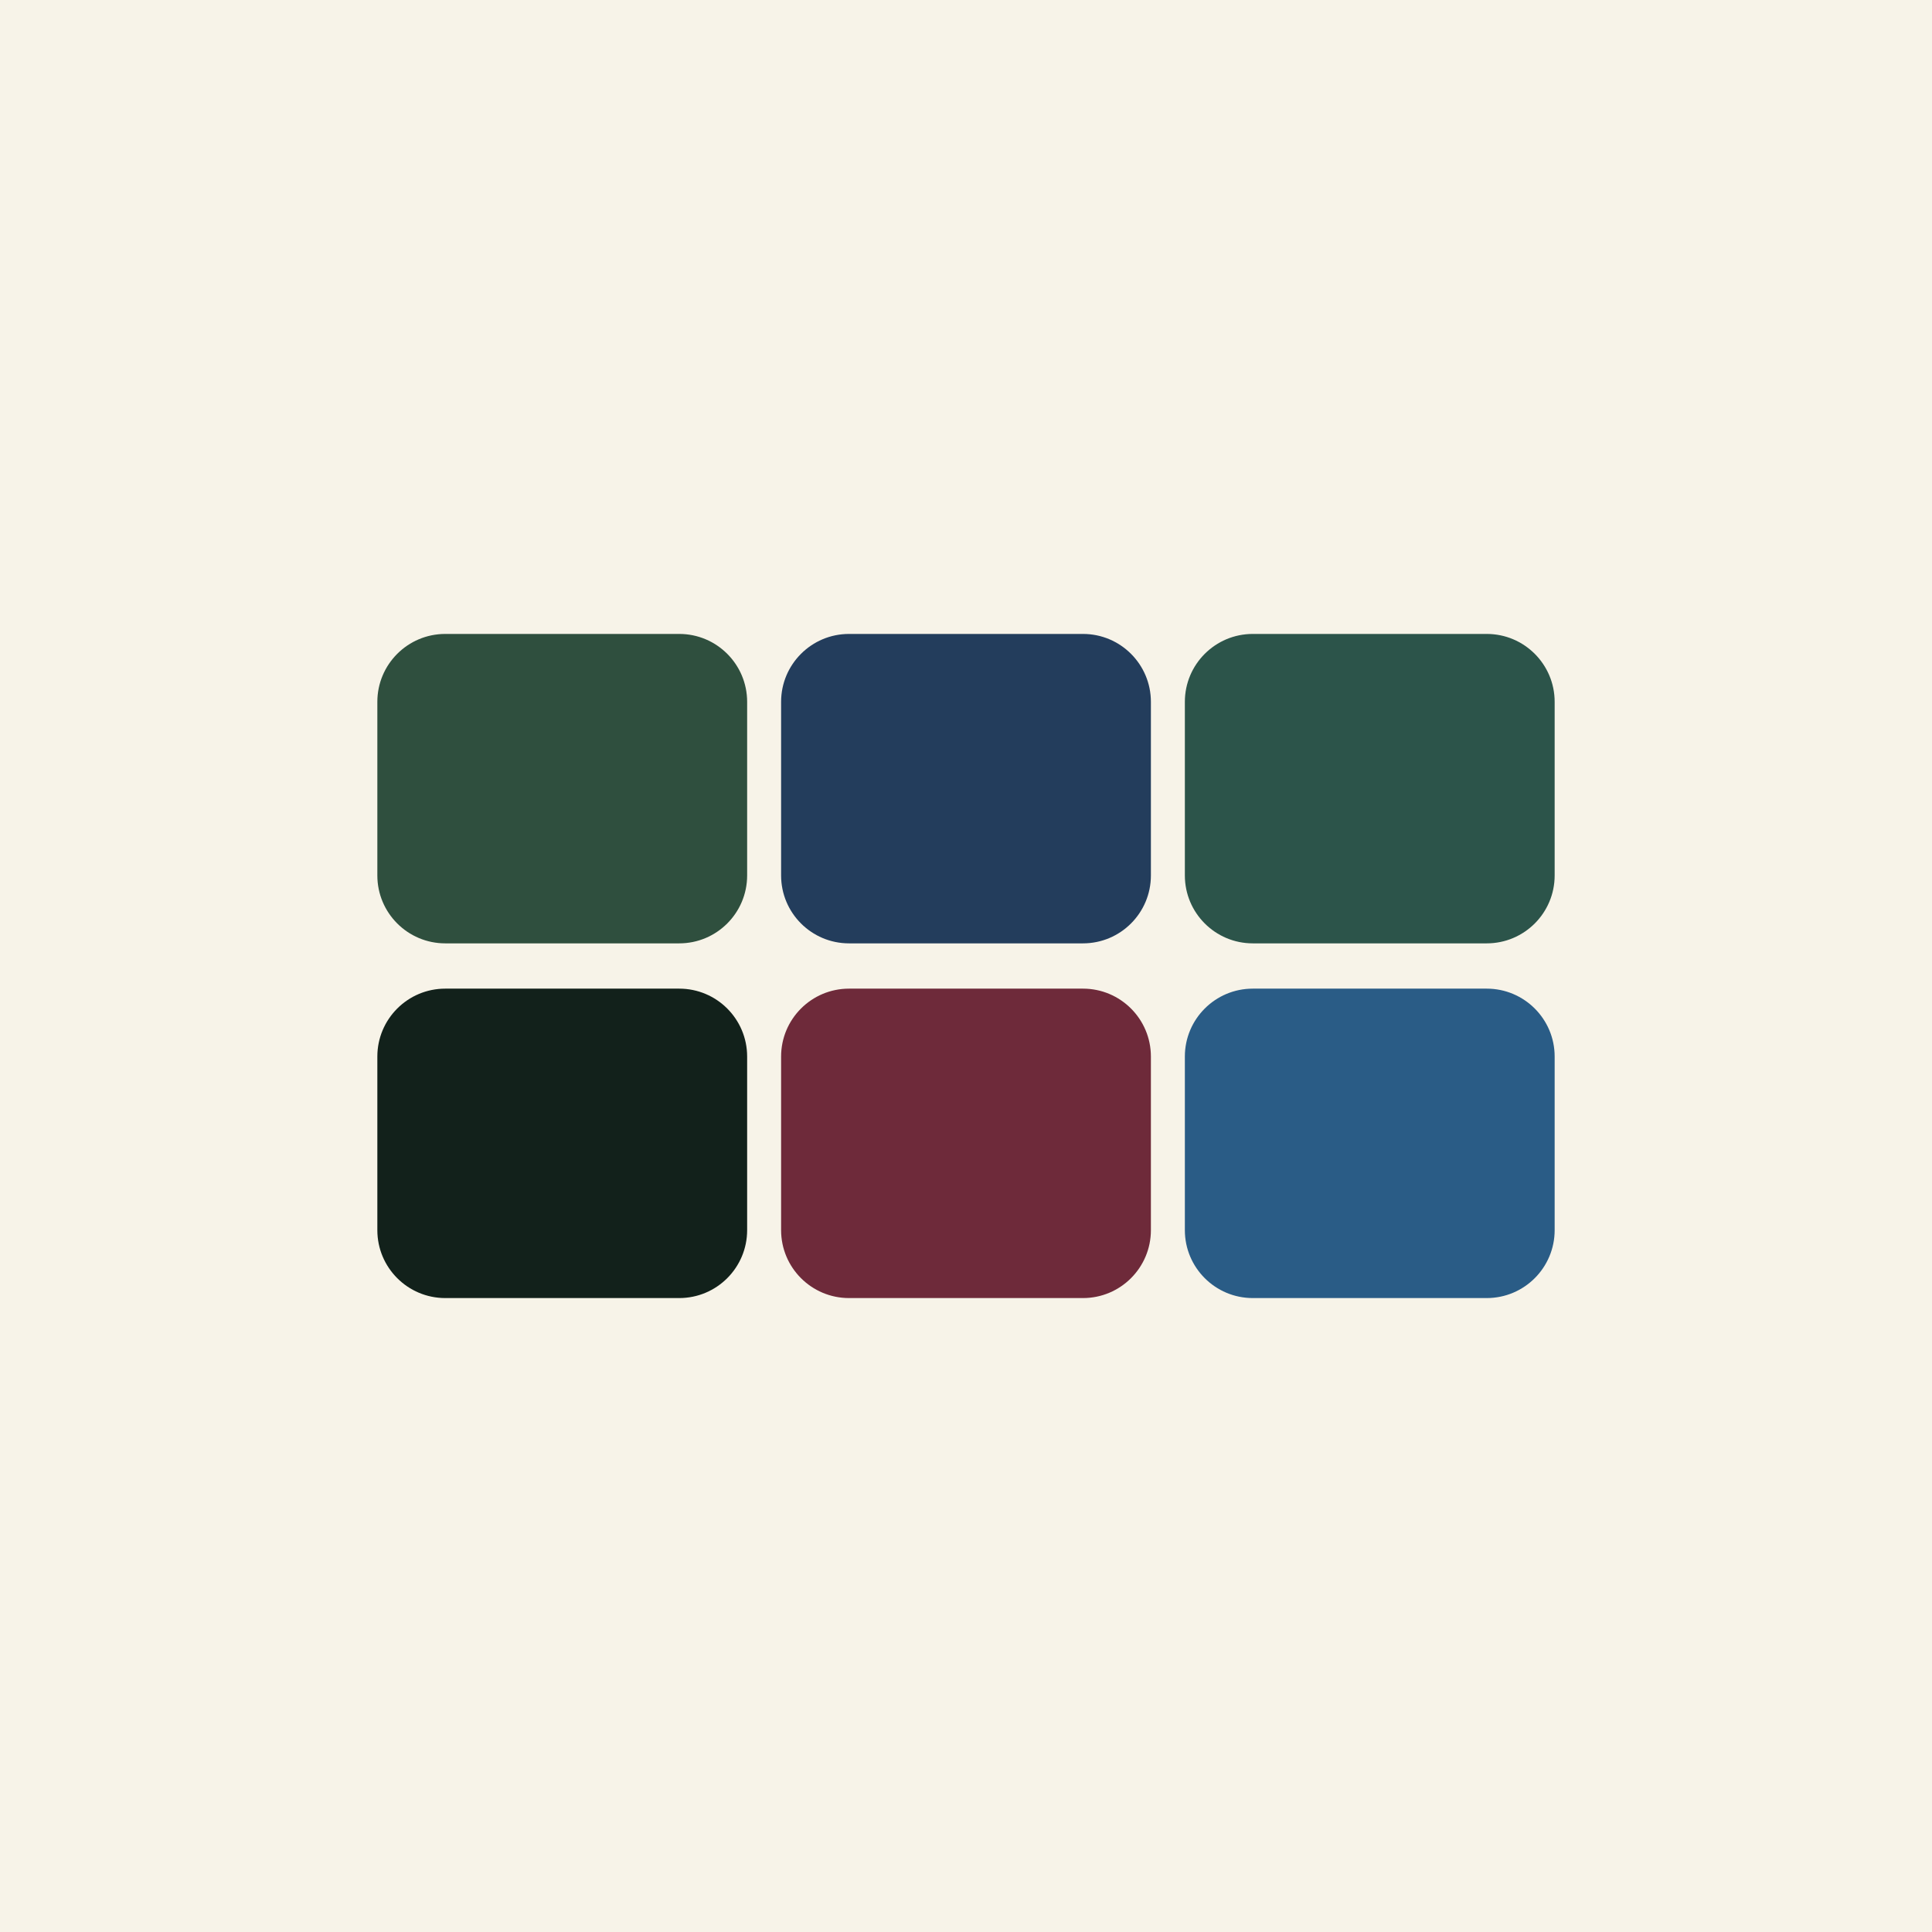
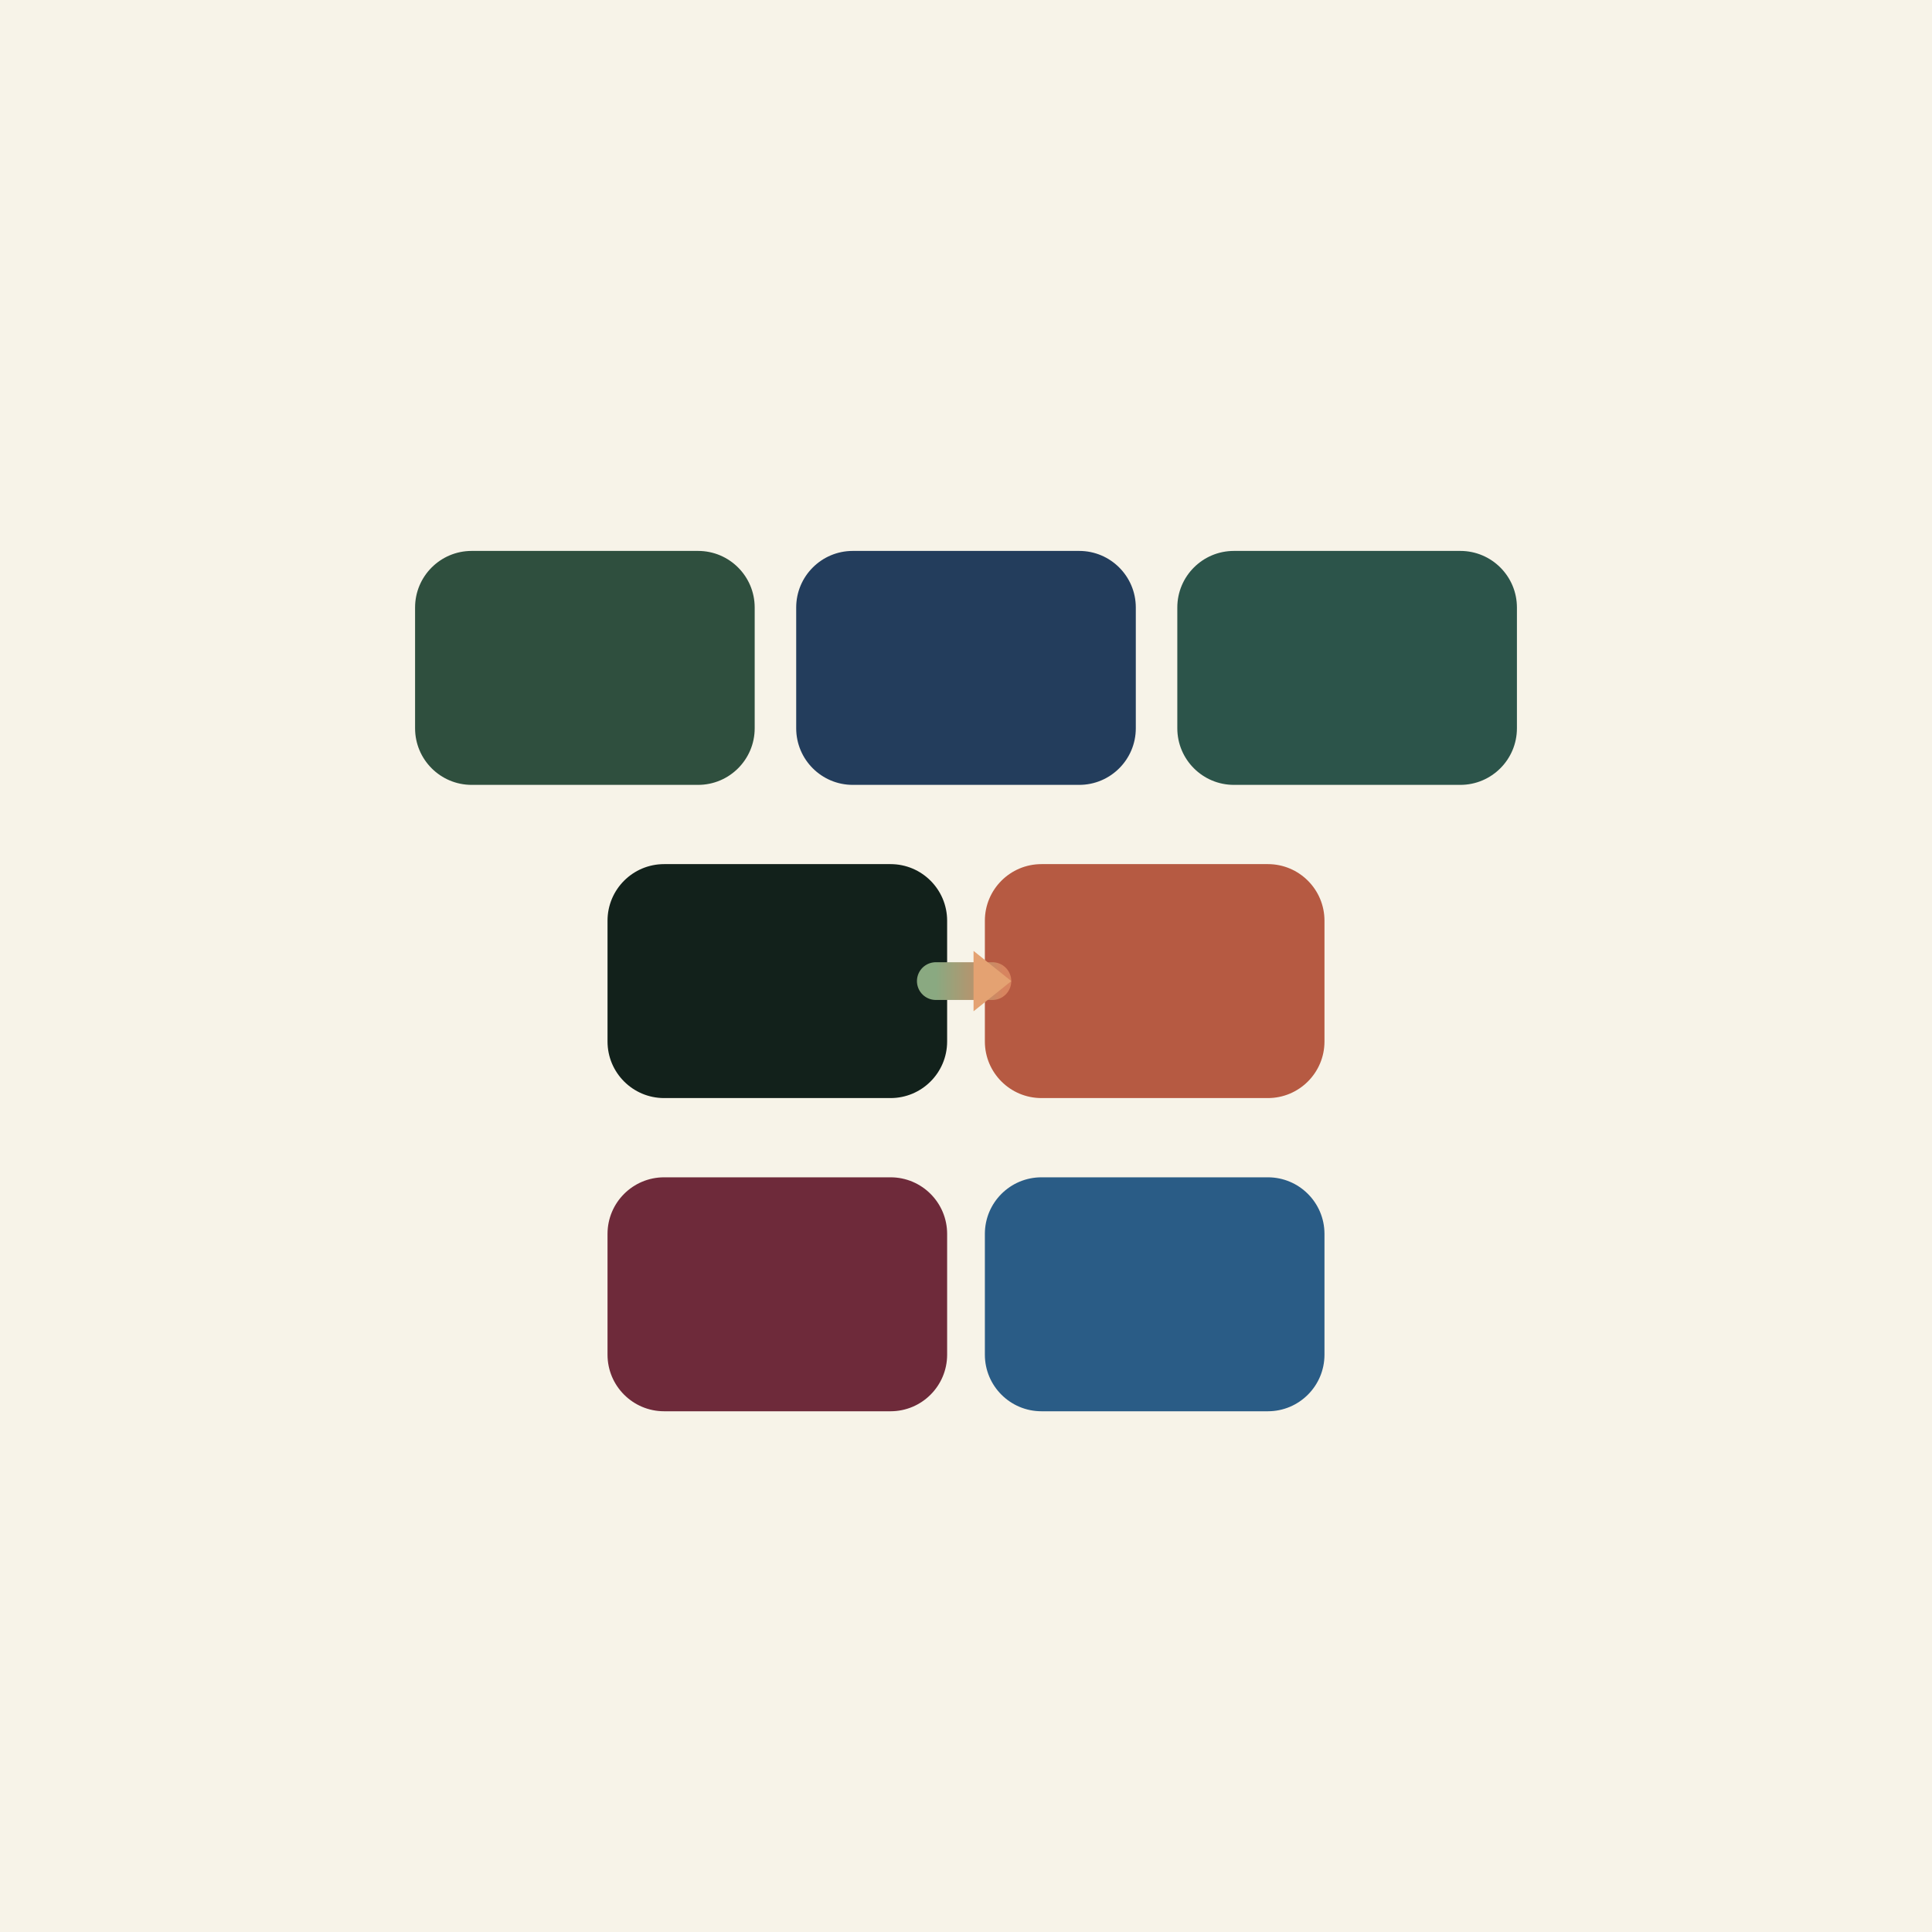
<svg xmlns="http://www.w3.org/2000/svg" viewBox="0 0 512 512" width="512" height="512">
-   <rect x="0" y="0" width="512" height="512" fill="#F7F3E8" />
+   <defs>
+     <linearGradient id="history-link" x1="248" y1="0" x2="266" y2="0" gradientUnits="userSpaceOnUse">
+       <stop offset="0" stop-color="#8AA981" />
+       <stop offset="1" stop-color="#D7845F" />
+     </linearGradient>
+   </defs>
+   <rect width="512" height="512" fill="#F7F3E8" />
  <g>
-     <rect x="100" y="168" width="98" height="82" rx="18" fill="#2F4F3E" />
-     <rect x="207" y="168" width="98" height="82" rx="18" fill="#233D5C" />
-     <rect x="314" y="168" width="98" height="82" rx="18" fill="#2C544A" />
-     <rect x="100" y="262" width="98" height="82" rx="18" fill="#12211B" />
-     <rect x="207" y="262" width="98" height="82" rx="18" fill="#6E2A3A" />
-     <rect x="314" y="262" width="98" height="82" rx="18" fill="#2A5C86" />
+     <rect x="110" y="146" width="90" height="62" rx="15" fill="#2F4F3E" />
+     <rect x="211" y="146" width="90" height="62" rx="15" fill="#233D5C" />
+     <rect x="312" y="146" width="90" height="62" rx="15" fill="#2C544A" />
+     <rect x="161" y="229" width="90" height="62" rx="15" fill="#12211B" />
+     <rect x="261" y="229" width="90" height="62" rx="15" fill="#B65A42" />
+     <path d="M248 260H263" fill="none" stroke="url(#history-link)" stroke-width="10" stroke-linecap="round" />
+     <path d="M258 252L268 260L258 268Z" fill="#E4A272" />
+     <rect x="161" y="312" width="90" height="62" rx="15" fill="#6E2A3A" />
+     <rect x="261" y="312" width="90" height="62" rx="15" fill="#2A5C86" />
  </g>
</svg>
